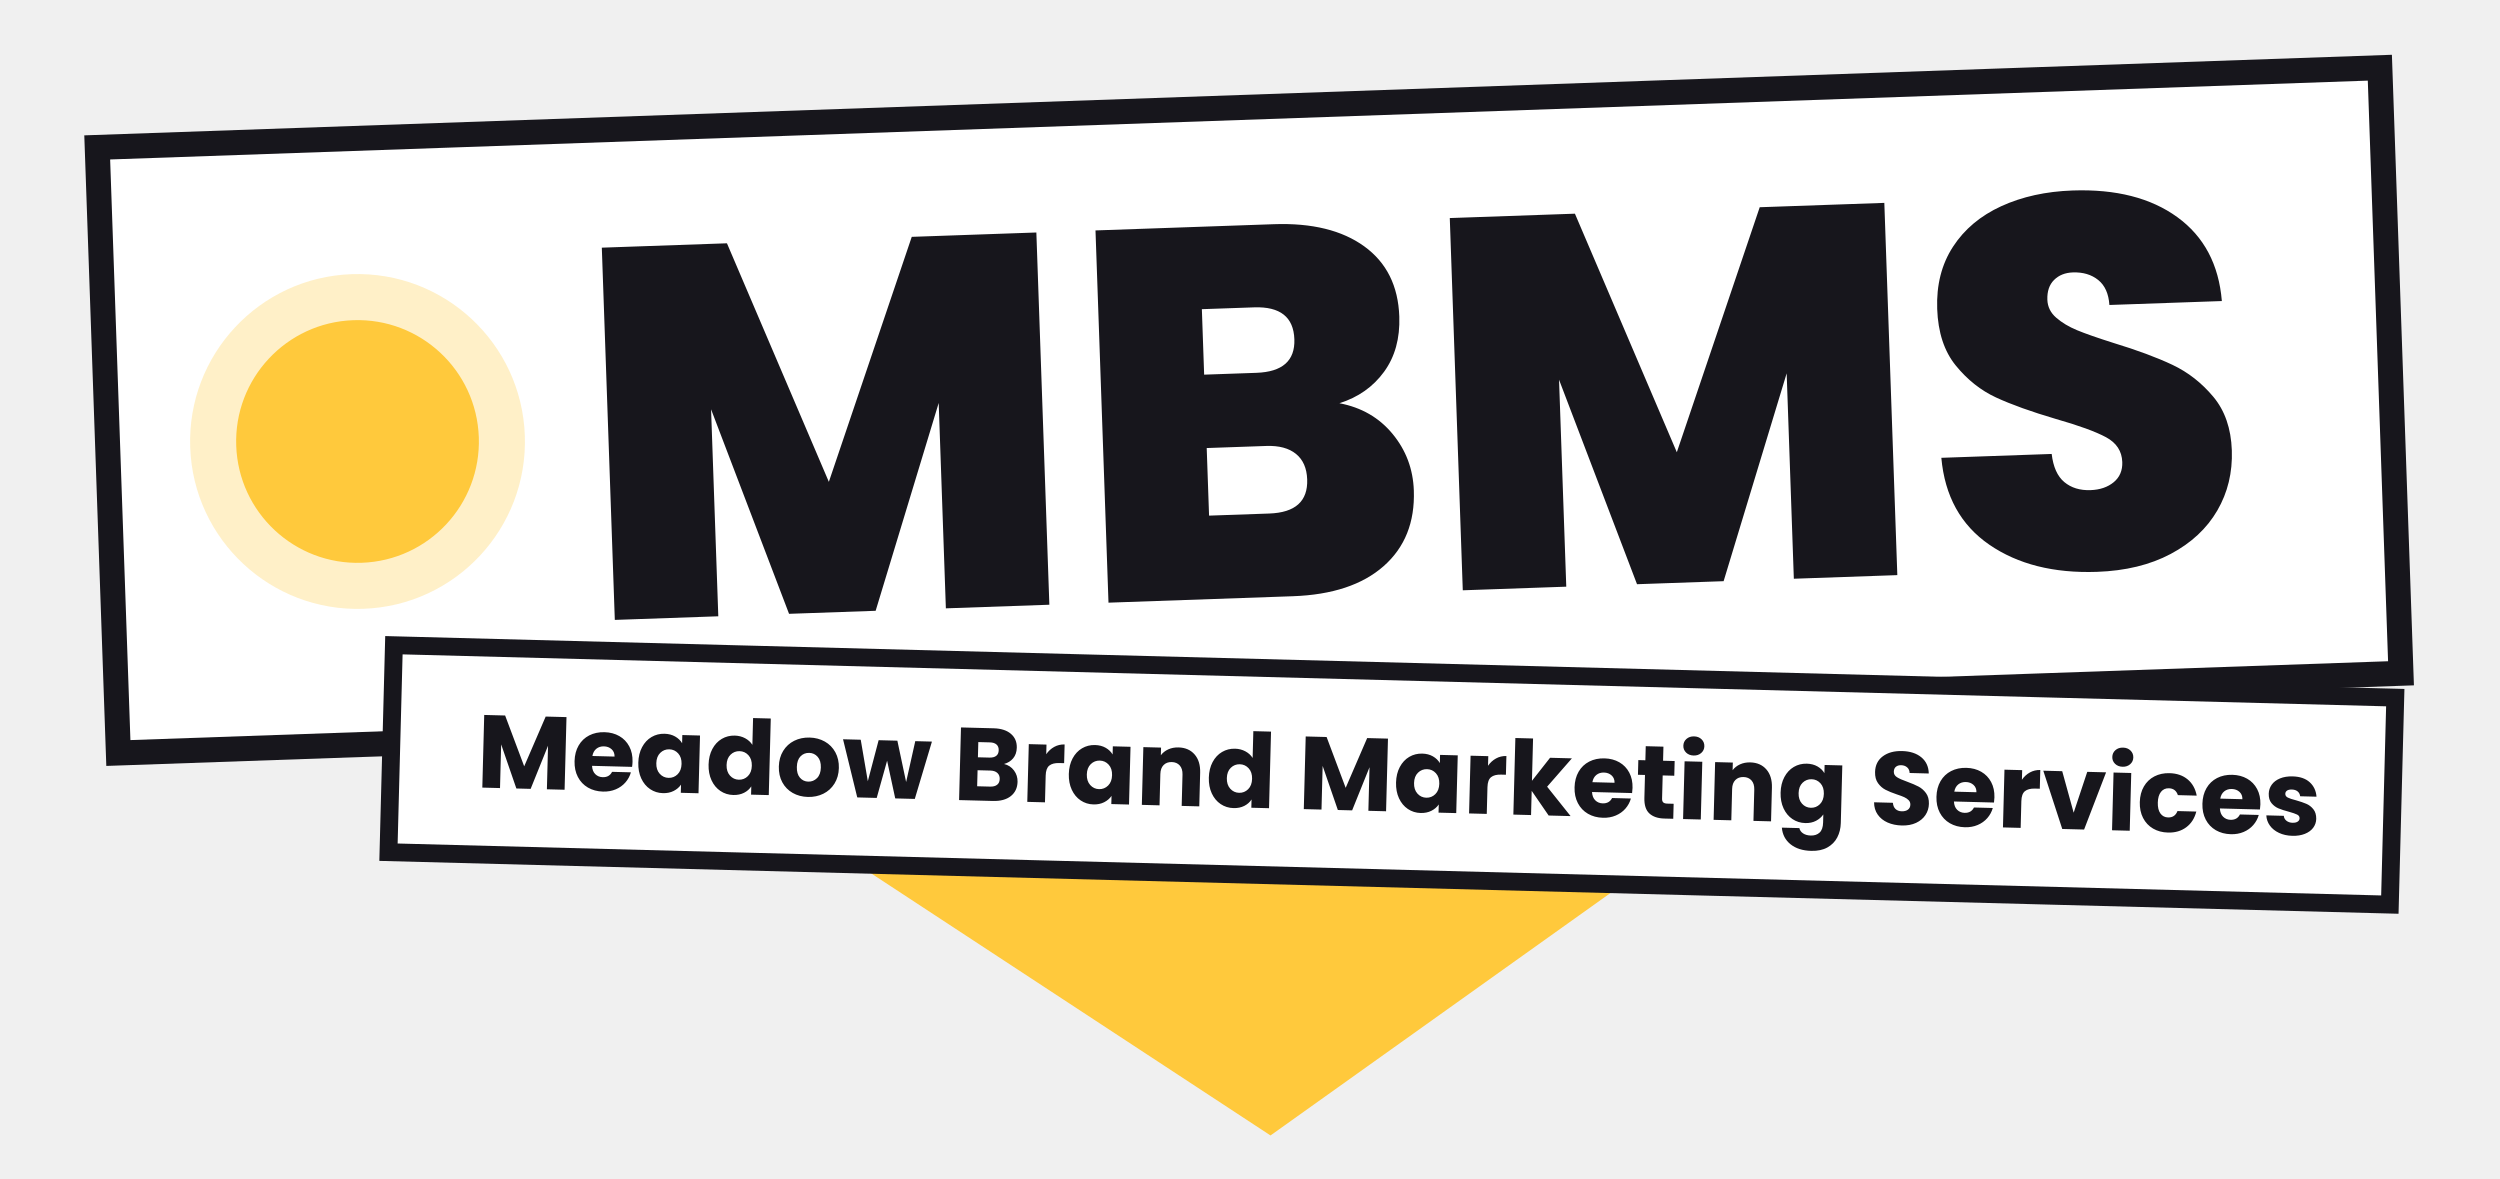
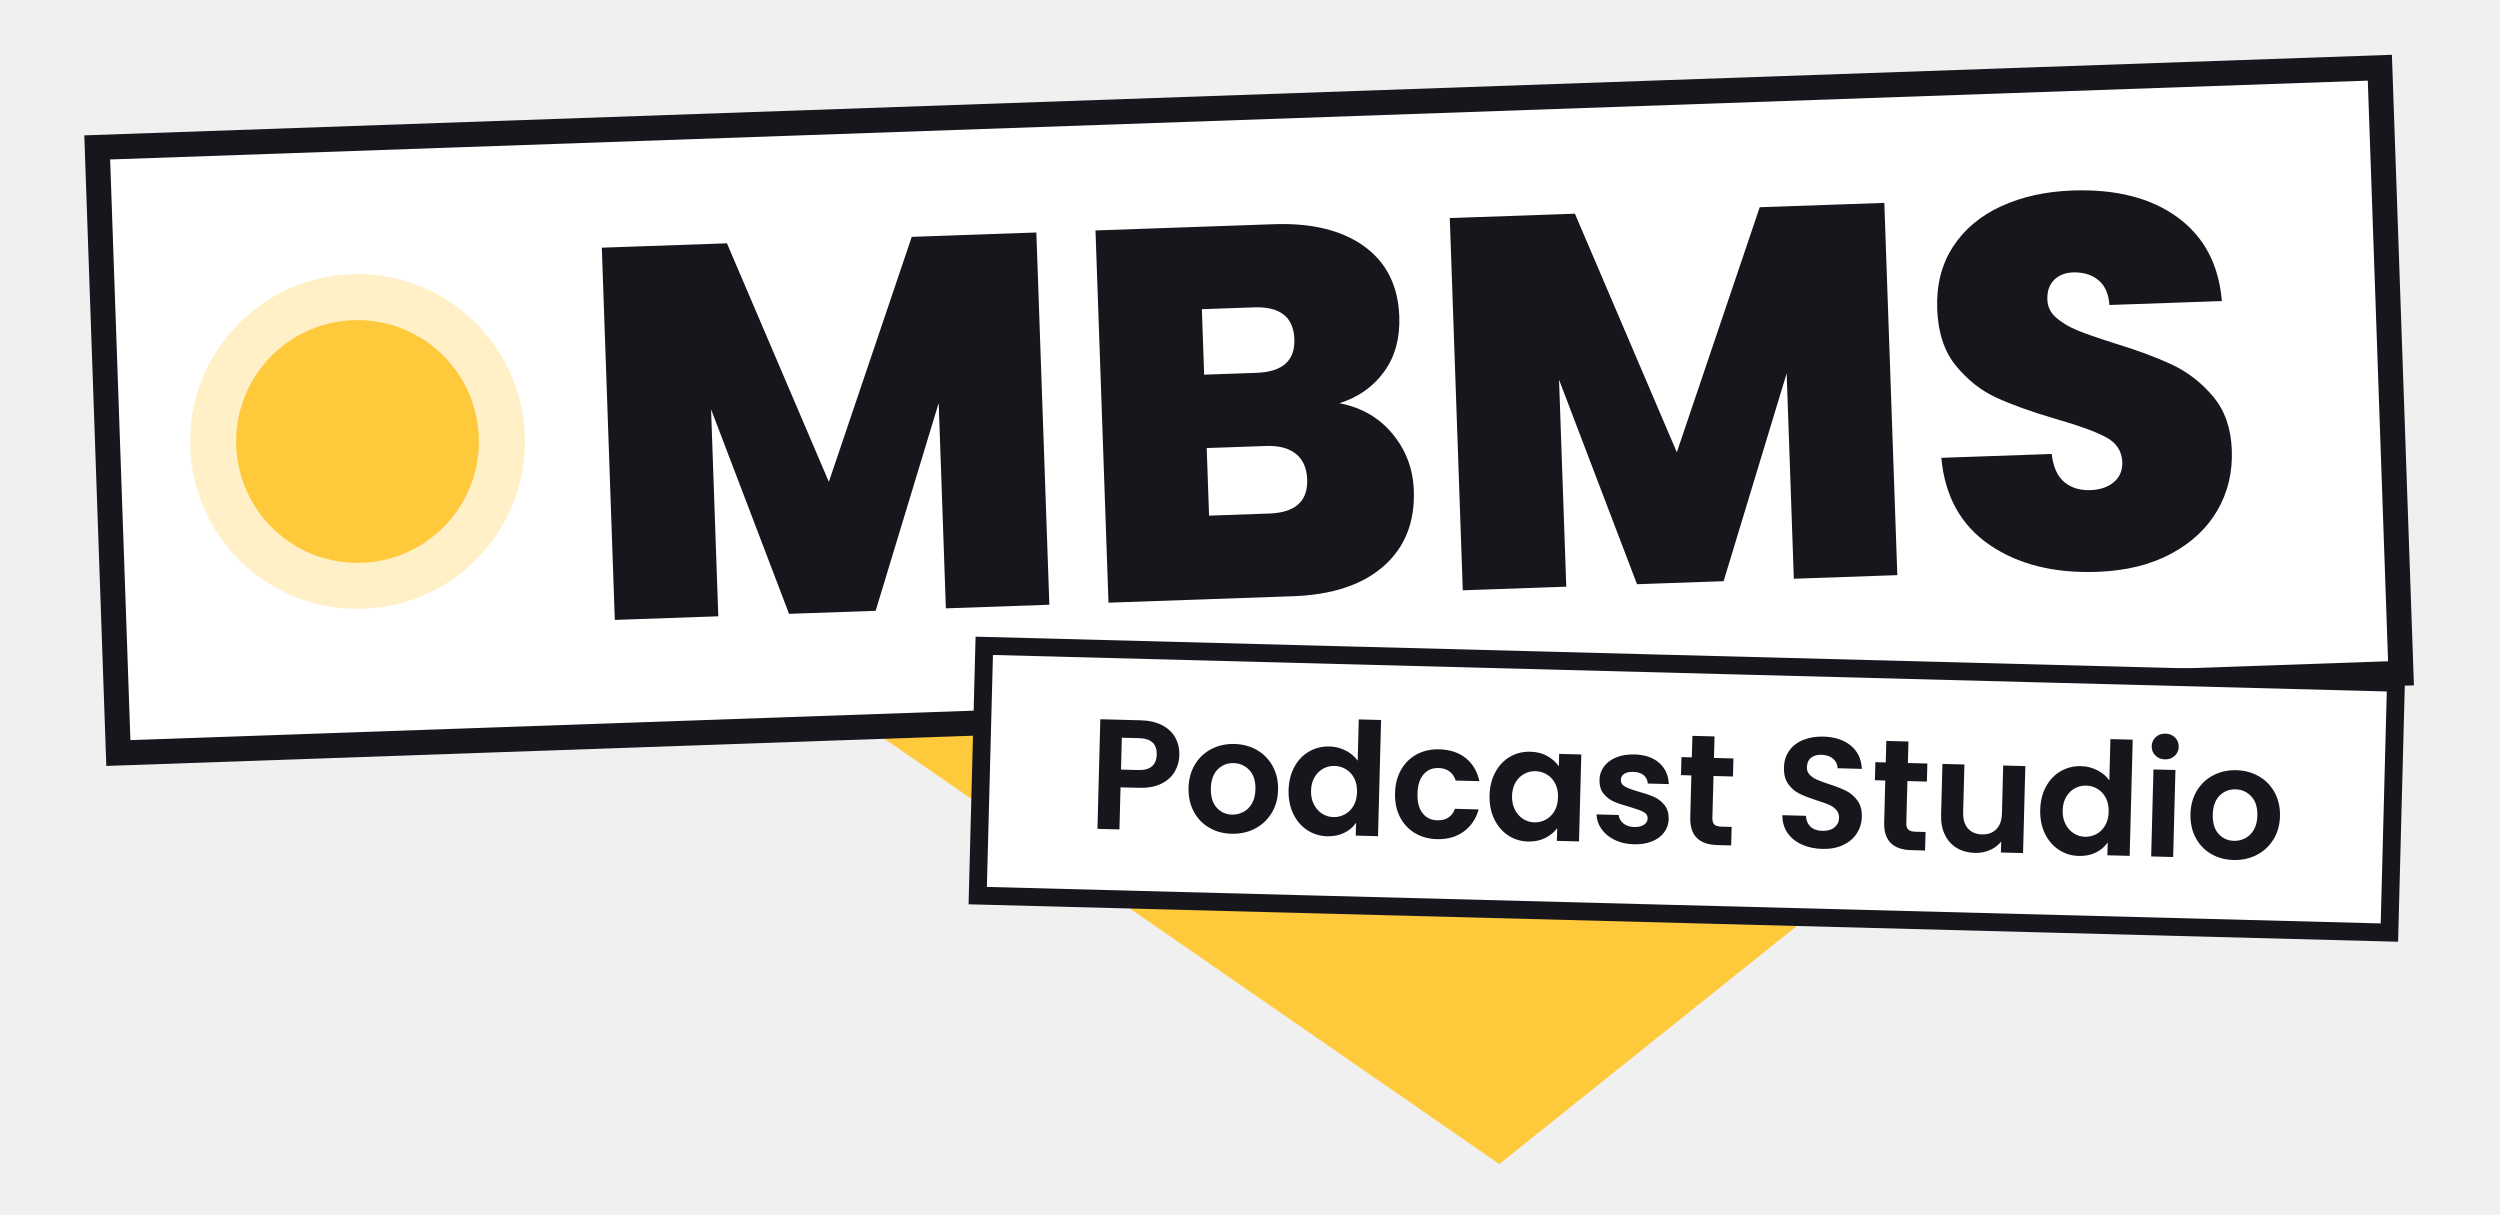
- <svg xmlns="http://www.w3.org/2000/svg" viewBox="0 0 700.33 330" width="700" height="330">
-   <polygon points="99.91,150 599.91,144 355.91,318" fill="#FFC93C" />
+ <svg xmlns="http://www.w3.org/2000/svg" viewBox="0 0 700.33 340" width="700" height="340">
+   <polygon points="180,160 640,150 420,326" fill="#FFC93C" />
  <g transform="rotate(-2 349.91 114.875)">
    <rect x="30" y="30" width="639.83" height="169.75" fill="#ffffff" stroke="#17161c" stroke-width="7" />
    <circle cx="100" cy="114.875" r="46.9" fill="#FFC93C" fill-opacity=".28" />
    <circle cx="100" cy="114.875" r="34" fill="#FFC93C" />
    <path fill="#17161c" d="M292.092 63.001V167.341H263.084V109.769L243.4 167.341H219.128L199.296 109.325V167.341H170.288V63.001H205.364L231.56 130.785L257.164 63.001ZM395.248 138.925Q395.248 152.245 386.072 159.793Q376.896 167.341 360.32 167.341H308.668V63.001H358.692Q374.676 63.001 383.778 70.105Q392.88 77.209 392.88 90.085Q392.88 99.261 388.07 105.403Q383.26 111.545 375.268 113.765Q384.444 115.837 389.846 122.867Q395.248 129.897 395.248 138.925ZM337.676 104.441H352.328Q363.28 104.441 363.28 95.413Q363.28 86.089 352.328 86.089H337.676ZM365.5 134.781Q365.5 130.045 362.614 127.529Q359.728 125.013 354.4 125.013H337.676V143.957H354.548Q365.5 143.957 365.5 134.781ZM529.78 63.001V167.341H500.772V109.769L481.088 167.341H456.816L436.984 109.325V167.341H407.976V63.001H443.052L469.248 130.785L494.852 63.001ZM543.248 134.929H574.18Q574.624 140.405 577.436 142.921Q580.248 145.437 584.688 145.437Q588.684 145.437 591.274 143.439Q593.864 141.441 593.864 137.889Q593.864 133.301 589.572 130.785Q585.28 128.269 575.66 125.161Q565.448 121.757 559.158 118.575Q552.868 115.393 548.206 109.251Q543.544 103.109 543.544 93.193Q543.544 83.129 548.576 75.951Q553.608 68.773 562.488 65.073Q571.368 61.373 582.616 61.373Q600.82 61.373 611.698 69.883Q622.576 78.393 623.316 93.785H591.792Q591.644 89.049 588.906 86.681Q586.168 84.313 581.876 84.313Q578.62 84.313 576.548 86.237Q574.476 88.161 574.476 91.713Q574.476 94.673 576.77 96.819Q579.064 98.965 582.468 100.519Q585.872 102.073 592.532 104.441Q602.448 107.845 608.886 111.175Q615.324 114.505 619.986 120.499Q624.648 126.493 624.648 135.669Q624.648 144.993 619.986 152.393Q615.324 159.793 606.518 164.085Q597.712 168.377 585.724 168.377Q567.52 168.377 555.828 159.719Q544.136 151.061 543.248 134.929Z" />
  </g>
-   <g transform="rotate(1.5 389.91 217.0)">
-     <rect x="109.49" y="188" width="560.84" height="58" fill="#ffffff" stroke="#17161c" stroke-width="5" />
-     <path fill="#17161c" d="M158.348 206.864V227.222H153.389V215.013L148.836 227.222H144.834L140.252 214.984V227.222H135.293V206.864H141.151L146.864 220.958L152.519 206.864ZM177.082 220.321H165.859Q165.975 221.828 166.83 222.626Q167.686 223.423 168.933 223.423Q170.789 223.423 171.514 221.857H176.792Q176.386 223.452 175.327 224.728Q174.269 226.005 172.674 226.73Q171.079 227.454 169.107 227.454Q166.729 227.454 164.873 226.44Q163.017 225.424 161.973 223.539Q160.929 221.654 160.929 219.131Q160.929 216.608 161.958 214.724Q162.988 212.839 164.844 211.823Q166.7 210.808 169.107 210.808Q171.456 210.808 173.283 211.794Q175.11 212.78 176.139 214.607Q177.169 216.434 177.169 218.87Q177.169 219.566 177.082 220.321ZM172.094 217.565Q172.094 216.29 171.224 215.536Q170.354 214.781 169.049 214.781Q167.802 214.781 166.946 215.506Q166.091 216.231 165.888 217.565ZM185.927 210.808Q187.638 210.808 188.928 211.505Q190.219 212.201 190.915 213.332V211.041H195.874V227.222H190.915V224.931Q190.19 226.062 188.899 226.758Q187.609 227.454 185.898 227.454Q183.926 227.454 182.302 226.425Q180.678 225.395 179.735 223.496Q178.793 221.596 178.793 219.102Q178.793 216.608 179.735 214.724Q180.678 212.839 182.302 211.823Q183.926 210.808 185.927 210.808ZM187.377 215.13Q185.898 215.13 184.868 216.188Q183.839 217.246 183.839 219.102Q183.839 220.958 184.868 222.046Q185.898 223.133 187.377 223.133Q188.856 223.133 189.885 222.06Q190.915 220.987 190.915 219.131Q190.915 217.275 189.885 216.202Q188.856 215.13 187.377 215.13ZM205.618 210.808Q207.213 210.808 208.532 211.475Q209.852 212.142 210.606 213.273V205.762H215.565V227.222H210.606V224.903Q209.91 226.062 208.619 226.758Q207.329 227.454 205.618 227.454Q203.617 227.454 201.993 226.425Q200.369 225.395 199.426 223.496Q198.484 221.596 198.484 219.102Q198.484 216.608 199.426 214.724Q200.369 212.839 201.993 211.823Q203.617 210.808 205.618 210.808ZM207.068 215.13Q205.589 215.13 204.559 216.188Q203.53 217.246 203.53 219.102Q203.53 220.958 204.559 222.046Q205.589 223.133 207.068 223.133Q208.547 223.133 209.576 222.06Q210.606 220.987 210.606 219.131Q210.606 217.275 209.576 216.202Q208.547 215.13 207.068 215.13ZM218.175 219.131Q218.175 216.637 219.277 214.738Q220.379 212.839 222.293 211.823Q224.207 210.808 226.585 210.808Q228.963 210.808 230.877 211.823Q232.791 212.839 233.893 214.738Q234.995 216.637 234.995 219.131Q234.995 221.625 233.878 223.525Q232.762 225.424 230.833 226.44Q228.905 227.454 226.527 227.454Q224.149 227.454 222.249 226.44Q220.35 225.424 219.262 223.539Q218.175 221.654 218.175 219.131ZM229.949 219.131Q229.949 217.189 228.977 216.144Q228.006 215.101 226.585 215.101Q225.135 215.101 224.178 216.13Q223.221 217.16 223.221 219.131Q223.221 221.075 224.163 222.118Q225.106 223.162 226.527 223.162Q227.948 223.162 228.948 222.118Q229.949 221.075 229.949 219.131ZM260.863 211.041 256.484 227.222H251.003L248.451 216.725L245.812 227.222H240.36L235.952 211.041H240.911L243.202 222.612L245.928 211.041H251.177L253.932 222.553L256.194 211.041ZM285.136 221.684Q285.136 224.236 283.352 225.729Q281.569 227.222 278.379 227.222H268.896V206.864H278.06Q281.163 206.864 282.917 208.286Q284.672 209.707 284.672 212.142Q284.672 213.94 283.729 215.13Q282.787 216.319 281.221 216.782Q282.99 217.16 284.063 218.537Q285.136 219.915 285.136 221.684ZM273.855 215.101H277.103Q278.321 215.101 278.973 214.564Q279.626 214.028 279.626 212.983Q279.626 211.94 278.973 211.389Q278.321 210.838 277.103 210.838H273.855ZM280.119 221.017Q280.119 219.944 279.409 219.334Q278.698 218.726 277.451 218.726H273.855V223.22H277.509Q278.756 223.22 279.438 222.655Q280.119 222.089 280.119 221.017ZM298.041 210.867V216.115H296.678Q294.822 216.115 293.894 216.913Q292.966 217.71 292.966 219.712V227.222H288.007V211.041H292.966V213.737Q293.836 212.404 295.141 211.635Q296.446 210.867 298.041 210.867ZM306.567 210.808Q308.278 210.808 309.568 211.505Q310.859 212.201 311.555 213.332V211.041H316.514V227.222H311.555V224.931Q310.83 226.062 309.539 226.758Q308.249 227.454 306.538 227.454Q304.566 227.454 302.942 226.425Q301.318 225.395 300.375 223.496Q299.433 221.596 299.433 219.102Q299.433 216.608 300.375 214.724Q301.318 212.839 302.942 211.823Q304.566 210.808 306.567 210.808ZM308.017 215.13Q306.538 215.13 305.508 216.188Q304.479 217.246 304.479 219.102Q304.479 220.958 305.508 222.046Q306.538 223.133 308.017 223.133Q309.496 223.133 310.525 222.06Q311.555 220.987 311.555 219.131Q311.555 217.275 310.525 216.202Q309.496 215.13 308.017 215.13ZM336.205 217.768V227.222H331.275V218.435Q331.275 216.811 330.434 215.912Q329.593 215.013 328.172 215.013Q326.751 215.013 325.91 215.912Q325.069 216.811 325.069 218.435V227.222H320.11V211.041H325.069V213.186Q325.823 212.113 327.099 211.49Q328.375 210.867 329.97 210.867Q332.812 210.867 334.508 212.708Q336.205 214.549 336.205 217.768ZM345.804 210.808Q347.399 210.808 348.718 211.475Q350.038 212.142 350.792 213.273V205.762H355.751V227.222H350.792V224.903Q350.096 226.062 348.805 226.758Q347.515 227.454 345.804 227.454Q343.803 227.454 342.179 226.425Q340.555 225.395 339.612 223.496Q338.67 221.596 338.67 219.102Q338.67 216.608 339.612 214.724Q340.555 212.839 342.179 211.823Q343.803 210.808 345.804 210.808ZM347.254 215.13Q345.775 215.13 344.745 216.188Q343.716 217.246 343.716 219.102Q343.716 220.958 344.745 222.046Q345.775 223.133 347.254 223.133Q348.733 223.133 349.762 222.06Q350.792 220.987 350.792 219.131Q350.792 217.275 349.762 216.202Q348.733 215.13 347.254 215.13ZM388.55 206.864V227.222H383.591V215.013L379.038 227.222H375.036L370.454 214.984V227.222H365.495V206.864H371.353L377.066 220.958L382.721 206.864ZM398.265 210.808Q399.976 210.808 401.266 211.505Q402.557 212.201 403.253 213.332V211.041H408.212V227.222H403.253V224.931Q402.528 226.062 401.237 226.758Q399.947 227.454 398.236 227.454Q396.264 227.454 394.64 226.425Q393.016 225.395 392.073 223.496Q391.131 221.596 391.131 219.102Q391.131 216.608 392.073 214.724Q393.016 212.839 394.64 211.823Q396.264 210.808 398.265 210.808ZM399.715 215.13Q398.236 215.13 397.206 216.188Q396.177 217.246 396.177 219.102Q396.177 220.958 397.206 222.046Q398.236 223.133 399.715 223.133Q401.194 223.133 402.223 222.06Q403.253 220.987 403.253 219.131Q403.253 217.275 402.223 216.202Q401.194 215.13 399.715 215.13ZM421.842 210.867V216.115H420.479Q418.623 216.115 417.695 216.913Q416.767 217.71 416.767 219.712V227.222H411.808V211.041H416.767V213.737Q417.637 212.404 418.942 211.635Q420.247 210.867 421.842 210.867ZM434.109 227.222 429.179 220.436V227.222H424.22V205.762H429.179V217.624L434.08 211.041H440.199L433.471 219.16L440.257 227.222ZM457.309 220.321H446.086Q446.202 221.828 447.057 222.626Q447.913 223.423 449.16 223.423Q451.016 223.423 451.741 221.857H457.019Q456.613 223.452 455.554 224.728Q454.496 226.005 452.901 226.73Q451.306 227.454 449.334 227.454Q446.956 227.454 445.1 226.44Q443.244 225.424 442.2 223.539Q441.156 221.654 441.156 219.131Q441.156 216.608 442.185 214.724Q443.215 212.839 445.071 211.823Q446.927 210.808 449.334 210.808Q451.683 210.808 453.51 211.794Q455.337 212.78 456.366 214.607Q457.396 216.434 457.396 218.87Q457.396 219.566 457.309 220.321ZM452.321 217.565Q452.321 216.29 451.451 215.536Q450.581 214.781 449.276 214.781Q448.029 214.781 447.173 215.506Q446.318 216.231 446.115 217.565ZM469.025 223.017V227.222H466.502Q463.805 227.222 462.297 225.903Q460.789 224.583 460.789 221.596V215.159H458.817V211.041H460.789V207.096H465.748V211.041H468.996V215.159H465.748V221.654Q465.748 222.38 466.096 222.698Q466.444 223.017 467.256 223.017ZM471.316 206.69Q471.316 205.53 472.142 204.762Q472.969 203.993 474.274 203.993Q475.55 203.993 476.376 204.762Q477.203 205.53 477.203 206.69Q477.203 207.821 476.376 208.59Q475.55 209.358 474.274 209.358Q472.969 209.358 472.142 208.59Q471.316 207.821 471.316 206.69ZM476.739 211.041V227.222H471.78V211.041ZM496.43 217.768V227.222H491.5V218.435Q491.5 216.811 490.659 215.912Q489.818 215.013 488.397 215.013Q486.976 215.013 486.135 215.912Q485.294 216.811 485.294 218.435V227.222H480.335V211.041H485.294V213.186Q486.048 212.113 487.324 211.49Q488.6 210.867 490.195 210.867Q493.037 210.867 494.733 212.708Q496.43 214.549 496.43 217.768ZM511.017 213.332V211.041H515.976V227.194Q515.976 229.427 515.091 231.239Q514.207 233.052 512.394 234.125Q510.582 235.197 507.885 235.197Q504.289 235.197 502.056 233.501Q499.823 231.804 499.504 228.904H504.405Q504.637 229.833 505.507 230.369Q506.377 230.905 507.653 230.905Q509.19 230.905 510.103 230.021Q511.017 229.136 511.017 227.194V224.903Q510.292 226.034 509.016 226.744Q507.74 227.454 506.029 227.454Q504.028 227.454 502.404 226.425Q500.78 225.395 499.837 223.496Q498.895 221.596 498.895 219.102Q498.895 216.608 499.837 214.724Q500.78 212.839 502.404 211.823Q504.028 210.808 506.029 210.808Q507.74 210.808 509.03 211.505Q510.321 212.201 511.017 213.332ZM507.479 215.13Q506 215.13 504.97 216.188Q503.941 217.246 503.941 219.102Q503.941 220.958 504.97 222.046Q506 223.133 507.479 223.133Q508.958 223.133 509.987 222.06Q511.017 220.987 511.017 219.131Q511.017 217.275 509.987 216.202Q508.958 215.13 507.479 215.13ZM525.14 221.132H530.418Q530.534 222.263 531.201 222.858Q531.868 223.452 532.941 223.452Q534.043 223.452 534.681 222.945Q535.319 222.438 535.319 221.538Q535.319 220.785 534.812 220.291Q534.304 219.798 533.564 219.479Q532.825 219.16 531.462 218.755Q529.49 218.145 528.243 217.536Q526.996 216.928 526.097 215.738Q525.198 214.549 525.198 212.636Q525.198 209.793 527.257 208.184Q529.316 206.575 532.622 206.575Q535.986 206.575 538.045 208.184Q540.104 209.793 540.249 212.665H534.884Q534.826 211.678 534.159 211.113Q533.492 210.547 532.448 210.547Q531.549 210.547 530.998 211.026Q530.447 211.505 530.447 212.404Q530.447 213.389 531.375 213.94Q532.303 214.492 534.275 215.13Q536.247 215.797 537.48 216.406Q538.712 217.014 539.611 218.174Q540.51 219.334 540.51 221.161Q540.51 222.901 539.625 224.322Q538.741 225.743 537.059 226.584Q535.377 227.425 533.086 227.425Q530.853 227.425 529.084 226.7Q527.315 225.975 526.256 224.554Q525.198 223.133 525.14 221.132ZM558.722 220.321H547.499Q547.615 221.828 548.47 222.626Q549.326 223.423 550.573 223.423Q552.429 223.423 553.154 221.857H558.432Q558.026 223.452 556.967 224.728Q555.909 226.005 554.314 226.73Q552.719 227.454 550.747 227.454Q548.369 227.454 546.513 226.44Q544.657 225.424 543.613 223.539Q542.569 221.654 542.569 219.131Q542.569 216.608 543.598 214.724Q544.628 212.839 546.484 211.823Q548.34 210.808 550.747 210.808Q553.096 210.808 554.923 211.794Q556.75 212.78 557.779 214.607Q558.809 216.434 558.809 218.87Q558.809 219.566 558.722 220.321ZM553.734 217.565Q553.734 216.29 552.864 215.536Q551.994 214.781 550.689 214.781Q549.442 214.781 548.586 215.506Q547.731 216.231 547.528 217.565ZM571.453 210.867V216.115H570.09Q568.234 216.115 567.306 216.913Q566.378 217.71 566.378 219.712V227.222H561.419V211.041H566.378V213.737Q567.248 212.404 568.553 211.635Q569.858 210.867 571.453 210.867ZM581.11 222.582 584.619 211.041H589.897L584.155 227.222H578.036L572.294 211.041H577.601ZM591.521 206.69Q591.521 205.53 592.347 204.762Q593.174 203.993 594.479 203.993Q595.755 203.993 596.581 204.762Q597.408 205.53 597.408 206.69Q597.408 207.821 596.581 208.59Q595.755 209.358 594.479 209.358Q593.174 209.358 592.347 208.59Q591.521 207.821 591.521 206.69ZM596.944 211.041V227.222H591.985V211.041ZM607.674 210.808Q610.719 210.808 612.764 212.404Q614.808 213.999 615.446 216.898H610.168Q609.501 215.042 607.587 215.042Q606.224 215.042 605.412 216.101Q604.6 217.16 604.6 219.131Q604.6 221.103 605.412 222.162Q606.224 223.22 607.587 223.22Q609.501 223.22 610.168 221.364H615.446Q614.808 224.207 612.749 225.831Q610.69 227.454 607.674 227.454Q605.296 227.454 603.454 226.44Q601.613 225.424 600.583 223.539Q599.554 221.654 599.554 219.131Q599.554 216.608 600.583 214.724Q601.613 212.839 603.454 211.823Q605.296 210.808 607.674 210.808ZM633.252 220.321H622.029Q622.145 221.828 623 222.626Q623.856 223.423 625.103 223.423Q626.959 223.423 627.684 221.857H632.962Q632.556 223.452 631.498 224.728Q630.439 226.005 628.844 226.73Q627.249 227.454 625.277 227.454Q622.899 227.454 621.043 226.44Q619.187 225.424 618.143 223.539Q617.099 221.654 617.099 219.131Q617.099 216.608 618.129 214.724Q619.158 212.839 621.014 211.823Q622.87 210.808 625.277 210.808Q627.626 210.808 629.453 211.794Q631.28 212.78 632.31 214.607Q633.339 216.434 633.339 218.87Q633.339 219.566 633.252 220.321ZM628.264 217.565Q628.264 216.29 627.394 215.536Q626.524 214.781 625.219 214.781Q623.972 214.781 623.117 215.506Q622.261 216.231 622.058 217.565ZM635.079 221.916H639.98Q640.067 222.756 640.763 223.279Q641.459 223.8 642.474 223.8Q643.402 223.8 643.909 223.438Q644.417 223.076 644.417 222.495Q644.417 221.799 643.692 221.466Q642.967 221.132 641.343 220.726Q639.603 220.321 638.443 219.871Q637.283 219.422 636.442 218.45Q635.601 217.478 635.601 215.826Q635.601 214.433 636.37 213.288Q637.138 212.142 638.631 211.475Q640.125 210.808 642.184 210.808Q645.229 210.808 646.983 212.316Q648.738 213.825 648.999 216.319H644.417Q644.301 215.477 643.678 214.984Q643.054 214.492 642.039 214.492Q641.169 214.492 640.705 214.825Q640.241 215.159 640.241 215.738Q640.241 216.434 640.98 216.782Q641.72 217.13 643.286 217.478Q645.084 217.942 646.215 218.392Q647.346 218.841 648.201 219.842Q649.057 220.843 649.086 222.524Q649.086 223.946 648.288 225.062Q647.491 226.178 645.997 226.816Q644.504 227.454 642.532 227.454Q640.415 227.454 638.762 226.73Q637.109 226.005 636.152 224.743Q635.195 223.481 635.079 221.916Z" />
+   <g transform="rotate(1.5 472.54 221)">
+     <rect x="274.74" y="186" width="395.59" height="70" fill="#ffffff" stroke="#17161c" stroke-width="5" />
+     <path fill="#17161c" d="M319.086 224.63H313.938V236.422H307.778V205.71H319.086Q322.65 205.71 325.158 206.942Q327.666 208.174 328.92 210.33Q330.174 212.486 330.174 215.214Q330.174 217.678 329.008 219.834Q327.842 221.99 325.356 223.31Q322.87 224.63 319.086 224.63ZM323.838 215.214Q323.838 210.726 318.822 210.726H313.938V219.658H318.822Q321.374 219.658 322.606 218.492Q323.838 217.326 323.838 215.214ZM332.99 224.234Q332.99 220.494 334.64 217.634Q336.29 214.774 339.15 213.212Q342.01 211.65 345.53 211.65Q349.05 211.65 351.91 213.212Q354.77 214.774 356.42 217.634Q358.07 220.494 358.07 224.234Q358.07 227.974 356.376 230.834Q354.682 233.694 351.8 235.256Q348.918 236.818 345.354 236.818Q341.834 236.818 339.018 235.256Q336.202 233.694 334.596 230.834Q332.99 227.974 332.99 224.234ZM351.734 224.234Q351.734 220.758 349.908 218.888Q348.082 217.018 345.442 217.018Q342.802 217.018 341.02 218.888Q339.238 220.758 339.238 224.234Q339.238 227.71 340.976 229.58Q342.714 231.45 345.354 231.45Q347.026 231.45 348.5 230.636Q349.974 229.822 350.854 228.194Q351.734 226.566 351.734 224.234ZM372.194 211.65Q374.57 211.65 376.726 212.684Q378.882 213.718 380.158 215.434V203.862H386.406V236.422H380.158V232.814Q379.014 234.618 376.946 235.718Q374.878 236.818 372.15 236.818Q369.07 236.818 366.518 235.234Q363.966 233.65 362.492 230.768Q361.018 227.886 361.018 224.146Q361.018 220.45 362.492 217.59Q363.966 214.73 366.518 213.19Q369.07 211.65 372.194 211.65ZM373.734 217.062Q372.018 217.062 370.566 217.898Q369.114 218.734 368.212 220.34Q367.31 221.946 367.31 224.146Q367.31 226.346 368.212 227.996Q369.114 229.646 370.588 230.526Q372.062 231.406 373.734 231.406Q375.45 231.406 376.946 230.548Q378.442 229.69 379.322 228.084Q380.202 226.478 380.202 224.234Q380.202 221.99 379.322 220.384Q378.442 218.778 376.946 217.92Q375.45 217.062 373.734 217.062ZM402.906 211.65Q407.438 211.65 410.408 213.916Q413.378 216.182 414.39 220.274H407.746Q407.218 218.69 405.964 217.788Q404.71 216.886 402.862 216.886Q400.222 216.886 398.682 218.8Q397.142 220.714 397.142 224.234Q397.142 227.71 398.682 229.624Q400.222 231.538 402.862 231.538Q406.602 231.538 407.746 228.194H414.39Q413.378 232.154 410.386 234.486Q407.394 236.818 402.906 236.818Q399.386 236.818 396.658 235.256Q393.93 233.694 392.39 230.856Q390.85 228.018 390.85 224.234Q390.85 220.45 392.39 217.612Q393.93 214.774 396.658 213.212Q399.386 211.65 402.906 211.65ZM428.47 211.65Q431.198 211.65 433.244 212.75Q435.29 213.85 436.522 215.522V212.046H442.726V236.422H436.522V232.858Q435.334 234.574 433.244 235.696Q431.154 236.818 428.426 236.818Q425.346 236.818 422.816 235.234Q420.286 233.65 418.812 230.768Q417.338 227.886 417.338 224.146Q417.338 220.45 418.812 217.59Q420.286 214.73 422.816 213.19Q425.346 211.65 428.47 211.65ZM430.054 217.062Q428.338 217.062 426.886 217.898Q425.434 218.734 424.532 220.34Q423.63 221.946 423.63 224.146Q423.63 226.346 424.532 227.996Q425.434 229.646 426.908 230.526Q428.382 231.406 430.054 231.406Q431.77 231.406 433.266 230.548Q434.762 229.69 435.642 228.084Q436.522 226.478 436.522 224.234Q436.522 221.99 435.642 220.384Q434.762 218.778 433.266 217.92Q431.77 217.062 430.054 217.062ZM447.434 228.722H453.638Q453.814 230.13 455.024 231.054Q456.234 231.978 458.038 231.978Q459.798 231.978 460.788 231.274Q461.778 230.57 461.778 229.47Q461.778 228.282 460.568 227.688Q459.358 227.094 456.718 226.39Q453.99 225.73 452.252 225.026Q450.514 224.322 449.26 222.87Q448.006 221.418 448.006 218.954Q448.006 216.93 449.172 215.258Q450.338 213.586 452.516 212.618Q454.694 211.65 457.642 211.65Q461.998 211.65 464.594 213.828Q467.19 216.006 467.454 219.702H461.558Q461.426 218.25 460.348 217.392Q459.27 216.534 457.466 216.534Q455.794 216.534 454.892 217.15Q453.99 217.766 453.99 218.866Q453.99 220.098 455.222 220.736Q456.454 221.374 459.05 222.034Q461.69 222.694 463.406 223.398Q465.122 224.102 466.376 225.576Q467.63 227.05 467.674 229.47Q467.674 231.582 466.508 233.254Q465.342 234.926 463.164 235.872Q460.986 236.818 458.082 236.818Q455.09 236.818 452.714 235.74Q450.338 234.662 448.952 232.814Q447.566 230.966 447.434 228.722ZM479.906 217.106V228.898Q479.906 230.13 480.5 230.68Q481.094 231.23 482.502 231.23H485.362V236.422H481.49Q473.702 236.422 473.702 228.854V217.106H470.798V212.046H473.702V206.018H479.906V212.046H485.362V217.106ZM499.486 227.578H506.086Q506.218 229.47 507.428 230.57Q508.638 231.67 510.75 231.67Q512.906 231.67 514.138 230.636Q515.37 229.602 515.37 227.93Q515.37 226.566 514.534 225.686Q513.698 224.806 512.444 224.3Q511.19 223.794 508.99 223.178Q505.998 222.298 504.128 221.44Q502.258 220.582 500.916 218.844Q499.574 217.106 499.574 214.202Q499.574 211.474 500.938 209.45Q502.302 207.426 504.766 206.348Q507.23 205.27 510.398 205.27Q515.15 205.27 518.12 207.58Q521.09 209.89 521.398 214.026H514.622Q514.534 212.442 513.28 211.408Q512.026 210.374 509.958 210.374Q508.154 210.374 507.076 211.298Q505.998 212.222 505.998 213.982Q505.998 215.214 506.812 216.028Q507.626 216.842 508.836 217.348Q510.046 217.854 512.246 218.514Q515.238 219.394 517.13 220.274Q519.022 221.154 520.386 222.914Q521.75 224.674 521.75 227.534Q521.75 229.998 520.474 232.11Q519.198 234.222 516.734 235.476Q514.27 236.73 510.882 236.73Q507.67 236.73 505.096 235.63Q502.522 234.53 501.026 232.462Q499.53 230.394 499.486 227.578ZM534.246 217.106V228.898Q534.246 230.13 534.84 230.68Q535.434 231.23 536.842 231.23H539.702V236.422H535.83Q528.042 236.422 528.042 228.854V217.106H525.138V212.046H528.042V206.018H534.246V212.046H539.702V217.106ZM567.158 212.046V236.422H560.954V233.342Q559.766 234.926 557.852 235.828Q555.938 236.73 553.694 236.73Q550.834 236.73 548.634 235.52Q546.434 234.31 545.18 231.956Q543.926 229.602 543.926 226.346V212.046H550.086V225.466Q550.086 228.37 551.538 229.932Q552.99 231.494 555.498 231.494Q558.05 231.494 559.502 229.932Q560.954 228.37 560.954 225.466V212.046ZM582.822 211.65Q585.198 211.65 587.354 212.684Q589.51 213.718 590.786 215.434V203.862H597.034V236.422H590.786V232.814Q589.642 234.618 587.574 235.718Q585.506 236.818 582.778 236.818Q579.698 236.818 577.146 235.234Q574.594 233.65 573.12 230.768Q571.646 227.886 571.646 224.146Q571.646 220.45 573.12 217.59Q574.594 214.73 577.146 213.19Q579.698 211.65 582.822 211.65ZM584.362 217.062Q582.646 217.062 581.194 217.898Q579.742 218.734 578.84 220.34Q577.938 221.946 577.938 224.146Q577.938 226.346 578.84 227.996Q579.742 229.646 581.216 230.526Q582.69 231.406 584.362 231.406Q586.078 231.406 587.574 230.548Q589.07 229.69 589.95 228.084Q590.83 226.478 590.83 224.234Q590.83 221.99 589.95 220.384Q589.07 218.778 587.574 217.92Q586.078 217.062 584.362 217.062ZM602.402 205.534Q602.402 203.994 603.48 202.96Q604.558 201.926 606.186 201.926Q607.814 201.926 608.892 202.96Q609.97 203.994 609.97 205.534Q609.97 207.074 608.892 208.108Q607.814 209.142 606.186 209.142Q604.558 209.142 603.48 208.108Q602.402 207.074 602.402 205.534ZM609.222 212.046V236.422H603.062V212.046ZM613.754 224.234Q613.754 220.494 615.404 217.634Q617.054 214.774 619.914 213.212Q622.774 211.65 626.294 211.65Q629.814 211.65 632.674 213.212Q635.534 214.774 637.184 217.634Q638.834 220.494 638.834 224.234Q638.834 227.974 637.14 230.834Q635.446 233.694 632.564 235.256Q629.682 236.818 626.118 236.818Q622.598 236.818 619.782 235.256Q616.966 233.694 615.36 230.834Q613.754 227.974 613.754 224.234ZM632.498 224.234Q632.498 220.758 630.672 218.888Q628.846 217.018 626.206 217.018Q623.566 217.018 621.784 218.888Q620.002 220.758 620.002 224.234Q620.002 227.71 621.74 229.58Q623.478 231.45 626.118 231.45Q627.79 231.45 629.264 230.636Q630.738 229.822 631.618 228.194Q632.498 226.566 632.498 224.234Z" />
  </g>
</svg>
